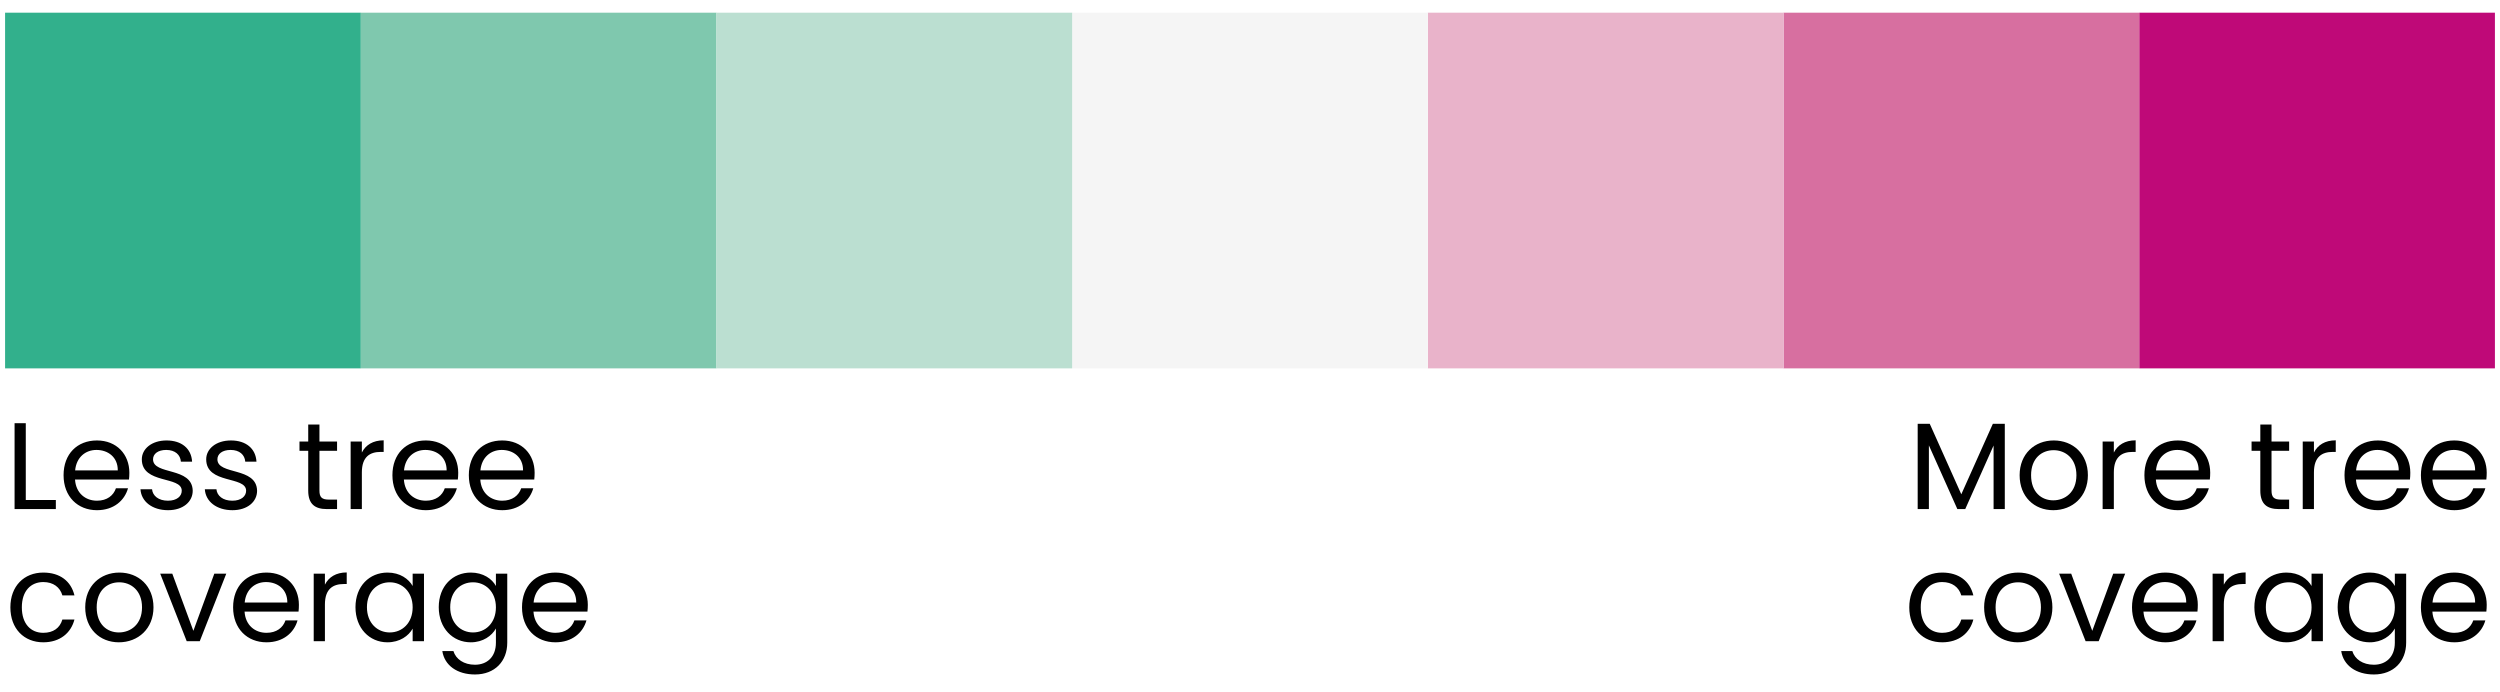
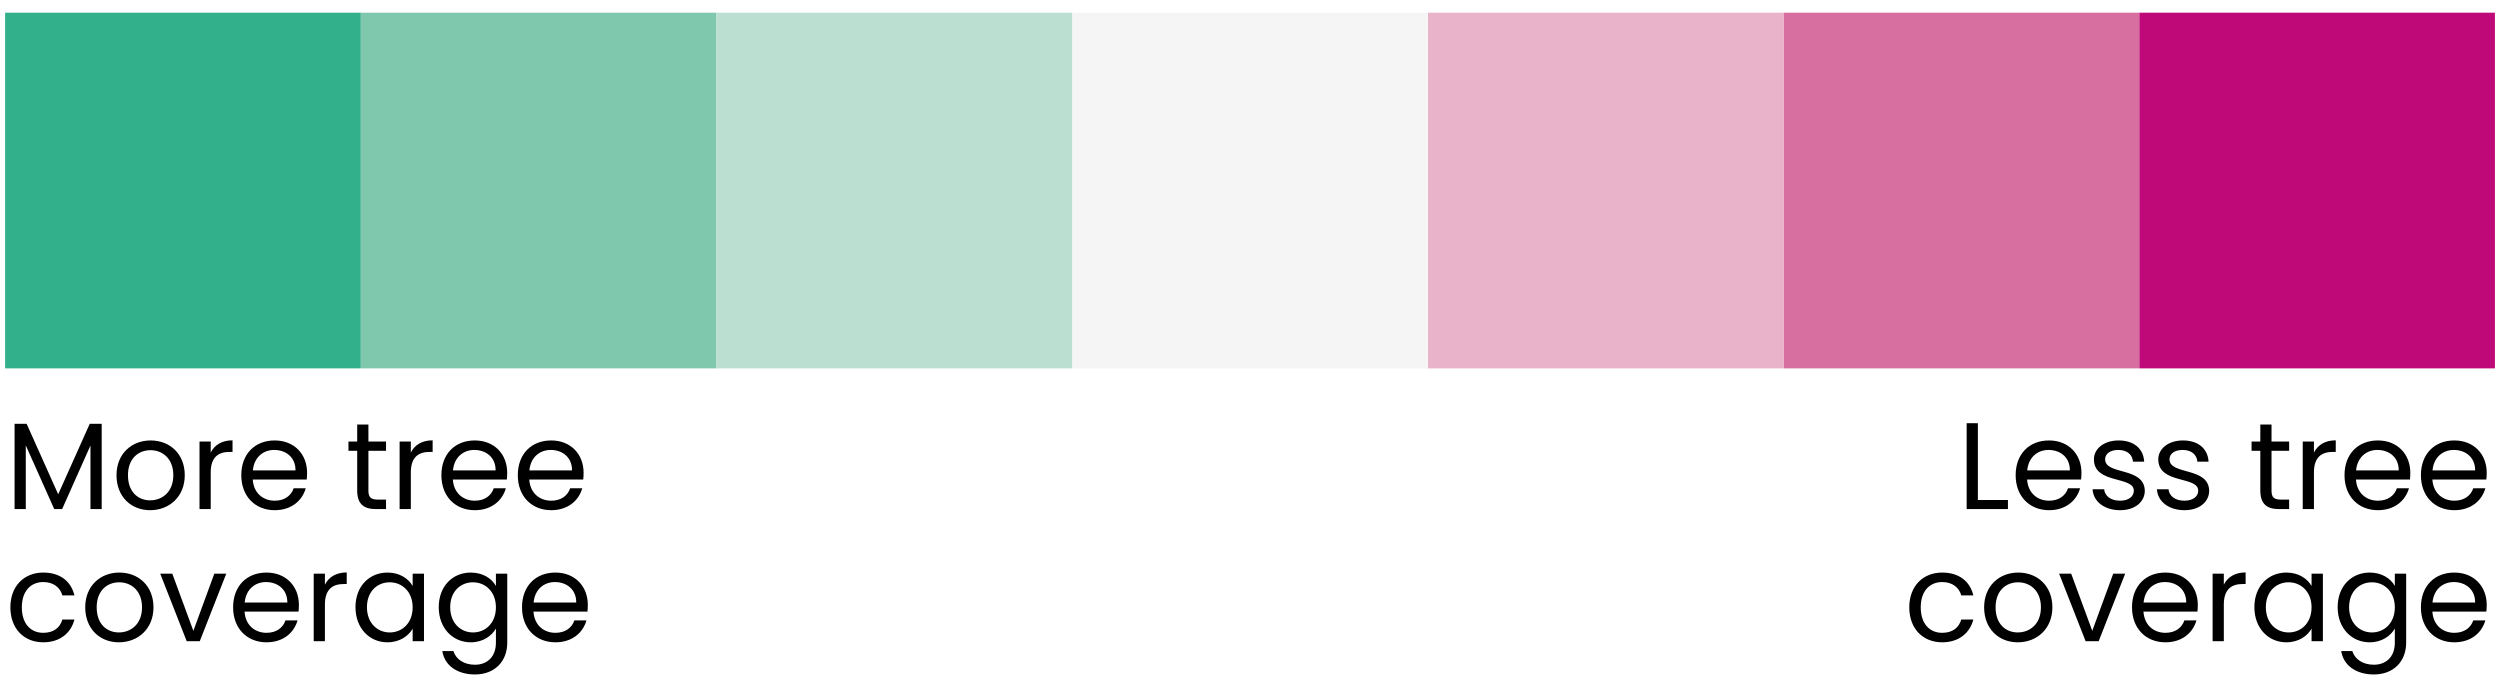
<svg xmlns="http://www.w3.org/2000/svg" width="246" height="68" viewBox="0 0 246 68" fill="none">
  <rect width="35" height="35" transform="matrix(-1 0 0 1 245.5 1.24829)" fill="#BF0978" />
  <rect width="35" height="35" transform="matrix(-1 0 0 1 210.5 1.24829)" fill="#D76FA0" />
  <rect width="35" height="35" transform="matrix(-1 0 0 1 175.5 1.24829)" fill="#E9B3CA" />
  <rect width="35" height="35" transform="matrix(-1 0 0 1 140.5 1.24829)" fill="#F5F5F5" />
  <rect width="35" height="35" transform="matrix(-1 0 0 1 70.5 1.24829)" fill="#7FC8AE" />
  <rect width="35" height="35" transform="matrix(-1 0 0 1 105.5 1.24829)" fill="#BBDFD1" />
  <rect width="35" height="35" transform="matrix(-1 0 0 1 35.5 1.24829)" fill="#32B08C" />
-   <path d="M1.434 41.643H2.537V49.197H5.495V50.094H1.434V41.643ZM9.492 44.274C8.413 44.274 7.516 44.989 7.394 46.287H11.589C11.602 44.989 10.632 44.274 9.492 44.274ZM12.596 48.045C12.256 49.257 11.189 50.203 9.54 50.203C7.649 50.203 6.255 48.869 6.255 46.76C6.255 44.662 7.601 43.341 9.54 43.341C11.468 43.341 12.729 44.699 12.729 46.517C12.729 46.76 12.717 46.954 12.693 47.184H7.382C7.467 48.53 8.413 49.269 9.54 49.269C10.535 49.269 11.165 48.76 11.408 48.045H12.596ZM18.963 48.287C18.963 49.379 18.005 50.203 16.538 50.203C14.986 50.203 13.895 49.354 13.822 48.142H14.961C15.022 48.784 15.592 49.269 16.526 49.269C17.398 49.269 17.884 48.833 17.884 48.287C17.884 46.808 13.955 47.669 13.955 45.196C13.955 44.177 14.913 43.341 16.392 43.341C17.859 43.341 18.829 44.129 18.902 45.426H17.799C17.75 44.759 17.241 44.274 16.356 44.274C15.543 44.274 15.059 44.662 15.059 45.196C15.059 46.772 18.914 45.911 18.963 48.287ZM25.297 48.287C25.297 49.379 24.339 50.203 22.872 50.203C21.32 50.203 20.229 49.354 20.156 48.142H21.296C21.357 48.784 21.927 49.269 22.86 49.269C23.733 49.269 24.218 48.833 24.218 48.287C24.218 46.808 20.29 47.669 20.29 45.196C20.29 44.177 21.247 43.341 22.727 43.341C24.194 43.341 25.164 44.129 25.236 45.426H24.133C24.085 44.759 23.575 44.274 22.69 44.274C21.878 44.274 21.393 44.662 21.393 45.196C21.393 46.772 25.249 45.911 25.297 48.287ZM30.329 48.275V44.359H29.469V43.45H30.329V41.776H31.433V43.45H33.167V44.359H31.433V48.275C31.433 48.93 31.675 49.16 32.354 49.16H33.167V50.094H32.172C30.996 50.094 30.329 49.609 30.329 48.275ZM35.607 46.481V50.094H34.503V43.45H35.607V44.529C35.983 43.789 36.698 43.328 37.753 43.328V44.468H37.462C36.407 44.468 35.607 44.941 35.607 46.481ZM41.851 44.274C40.772 44.274 39.875 44.989 39.754 46.287H43.949C43.961 44.989 42.991 44.274 41.851 44.274ZM44.955 48.045C44.616 49.257 43.549 50.203 41.9 50.203C40.008 50.203 38.614 48.869 38.614 46.76C38.614 44.662 39.96 43.341 41.9 43.341C43.828 43.341 45.089 44.699 45.089 46.517C45.089 46.76 45.077 46.954 45.052 47.184H39.742C39.827 48.53 40.772 49.269 41.9 49.269C42.894 49.269 43.525 48.76 43.767 48.045H44.955ZM49.37 44.274C48.291 44.274 47.394 44.989 47.272 46.287H51.468C51.48 44.989 50.51 44.274 49.37 44.274ZM52.474 48.045C52.134 49.257 51.067 50.203 49.419 50.203C47.527 50.203 46.133 48.869 46.133 46.76C46.133 44.662 47.479 43.341 49.419 43.341C51.346 43.341 52.607 44.699 52.607 46.517C52.607 46.76 52.595 46.954 52.571 47.184H47.26C47.345 48.53 48.291 49.269 49.419 49.269C50.413 49.269 51.043 48.76 51.286 48.045H52.474ZM1.021 59.76C1.021 57.674 2.367 56.341 4.259 56.341C5.907 56.341 6.987 57.189 7.326 58.584H6.138C5.907 57.783 5.241 57.274 4.259 57.274C3.046 57.274 2.149 58.135 2.149 59.76C2.149 61.409 3.046 62.269 4.259 62.269C5.241 62.269 5.895 61.797 6.138 60.96H7.326C6.987 62.282 5.907 63.203 4.259 63.203C2.367 63.203 1.021 61.869 1.021 59.76ZM15.103 59.76C15.103 61.869 13.587 63.203 11.696 63.203C9.817 63.203 8.386 61.869 8.386 59.76C8.386 57.662 9.865 56.341 11.745 56.341C13.636 56.341 15.103 57.662 15.103 59.76ZM9.514 59.76C9.514 61.445 10.544 62.233 11.696 62.233C12.848 62.233 13.975 61.445 13.975 59.76C13.975 58.087 12.872 57.298 11.732 57.298C10.568 57.298 9.514 58.087 9.514 59.76ZM15.765 56.45H16.954L19.027 62.075L21.088 56.45H22.264L19.657 63.094H18.372L15.765 56.45ZM26.175 57.274C25.096 57.274 24.199 57.989 24.077 59.287H28.272C28.285 57.989 27.315 57.274 26.175 57.274ZM29.279 61.045C28.939 62.257 27.872 63.203 26.223 63.203C24.332 63.203 22.938 61.869 22.938 59.76C22.938 57.662 24.284 56.341 26.223 56.341C28.151 56.341 29.412 57.699 29.412 59.517C29.412 59.76 29.4 59.954 29.376 60.184H24.065C24.15 61.53 25.096 62.269 26.223 62.269C27.218 62.269 27.848 61.76 28.091 61.045H29.279ZM31.972 59.481V63.094H30.869V56.45H31.972V57.529C32.348 56.789 33.063 56.328 34.118 56.328V57.468H33.827C32.772 57.468 31.972 57.941 31.972 59.481ZM34.979 59.748C34.979 57.674 36.349 56.341 38.132 56.341C39.368 56.341 40.217 56.971 40.605 57.662V56.45H41.72V63.094H40.605V61.857C40.205 62.572 39.344 63.203 38.119 63.203C36.349 63.203 34.979 61.809 34.979 59.748ZM40.605 59.76C40.605 58.22 39.562 57.298 38.35 57.298C37.137 57.298 36.107 58.184 36.107 59.748C36.107 61.312 37.137 62.233 38.35 62.233C39.562 62.233 40.605 61.324 40.605 59.76ZM43.173 59.748C43.173 57.674 44.543 56.341 46.325 56.341C47.538 56.341 48.41 56.947 48.798 57.662V56.45H49.914V63.239C49.914 65.07 48.689 66.368 46.737 66.368C44.991 66.368 43.742 65.482 43.524 64.064H44.615C44.858 64.864 45.646 65.41 46.737 65.41C47.913 65.41 48.798 64.658 48.798 63.239V61.845C48.398 62.56 47.538 63.203 46.325 63.203C44.543 63.203 43.173 61.809 43.173 59.748ZM48.798 59.76C48.798 58.22 47.756 57.298 46.543 57.298C45.331 57.298 44.3 58.184 44.3 59.748C44.3 61.312 45.331 62.233 46.543 62.233C47.756 62.233 48.798 61.324 48.798 59.76ZM54.603 57.274C53.524 57.274 52.627 57.989 52.506 59.287H56.701C56.713 57.989 55.743 57.274 54.603 57.274ZM57.707 61.045C57.368 62.257 56.301 63.203 54.652 63.203C52.76 63.203 51.366 61.869 51.366 59.76C51.366 57.662 52.712 56.341 54.652 56.341C56.58 56.341 57.841 57.699 57.841 59.517C57.841 59.76 57.828 59.954 57.804 60.184H52.494C52.579 61.53 53.524 62.269 54.652 62.269C55.646 62.269 56.276 61.76 56.519 61.045H57.707Z" fill="black" />
-   <path d="M188.7 50.094V41.704H189.888L192.992 48.639L196.096 41.704H197.272V50.094H196.169V43.838L193.38 50.094H192.604L189.803 43.825V50.094H188.7ZM205.448 46.76C205.448 48.869 203.932 50.203 202.041 50.203C200.162 50.203 198.731 48.869 198.731 46.76C198.731 44.662 200.21 43.341 202.089 43.341C203.981 43.341 205.448 44.662 205.448 46.76ZM199.859 46.76C199.859 48.445 200.889 49.233 202.041 49.233C203.193 49.233 204.32 48.445 204.32 46.76C204.32 45.087 203.217 44.298 202.077 44.298C200.913 44.298 199.859 45.087 199.859 46.76ZM208.002 46.481V50.094H206.899V43.45H208.002V44.529C208.378 43.789 209.093 43.328 210.148 43.328V44.468H209.857C208.802 44.468 208.002 44.941 208.002 46.481ZM214.247 44.274C213.167 44.274 212.27 44.989 212.149 46.287H216.344C216.356 44.989 215.386 44.274 214.247 44.274ZM217.35 48.045C217.011 49.257 215.944 50.203 214.295 50.203C212.404 50.203 211.009 48.869 211.009 46.76C211.009 44.662 212.355 43.341 214.295 43.341C216.223 43.341 217.484 44.699 217.484 46.517C217.484 46.76 217.472 46.954 217.447 47.184H212.137C212.222 48.53 213.167 49.269 214.295 49.269C215.289 49.269 215.92 48.76 216.162 48.045H217.35ZM222.415 48.275V44.359H221.554V43.45H222.415V41.776H223.518V43.45H225.252V44.359H223.518V48.275C223.518 48.93 223.761 49.16 224.44 49.16H225.252V50.094H224.258C223.082 50.094 222.415 49.609 222.415 48.275ZM227.692 46.481V50.094H226.589V43.45H227.692V44.529C228.068 43.789 228.783 43.328 229.838 43.328V44.468H229.547C228.492 44.468 227.692 44.941 227.692 46.481ZM233.937 44.274C232.858 44.274 231.961 44.989 231.839 46.287H236.034C236.047 44.989 235.077 44.274 233.937 44.274ZM237.041 48.045C236.701 49.257 235.634 50.203 233.985 50.203C232.094 50.203 230.7 48.869 230.7 46.76C230.7 44.662 232.045 43.341 233.985 43.341C235.913 43.341 237.174 44.699 237.174 46.517C237.174 46.76 237.162 46.954 237.138 47.184H231.827C231.912 48.53 232.858 49.269 233.985 49.269C234.98 49.269 235.61 48.76 235.853 48.045H237.041ZM241.455 44.274C240.376 44.274 239.479 44.989 239.358 46.287H243.553C243.565 44.989 242.595 44.274 241.455 44.274ZM244.559 48.045C244.22 49.257 243.153 50.203 241.504 50.203C239.613 50.203 238.218 48.869 238.218 46.76C238.218 44.662 239.564 43.341 241.504 43.341C243.432 43.341 244.693 44.699 244.693 46.517C244.693 46.76 244.681 46.954 244.656 47.184H239.346C239.431 48.53 240.376 49.269 241.504 49.269C242.498 49.269 243.129 48.76 243.371 48.045H244.559ZM187.873 59.76C187.873 57.674 189.219 56.341 191.111 56.341C192.76 56.341 193.839 57.189 194.178 58.584H192.99C192.76 57.783 192.093 57.274 191.111 57.274C189.898 57.274 189.001 58.135 189.001 59.76C189.001 61.409 189.898 62.269 191.111 62.269C192.093 62.269 192.747 61.797 192.99 60.96H194.178C193.839 62.282 192.76 63.203 191.111 63.203C189.219 63.203 187.873 61.869 187.873 59.76ZM201.955 59.76C201.955 61.869 200.439 63.203 198.548 63.203C196.669 63.203 195.238 61.869 195.238 59.76C195.238 57.662 196.717 56.341 198.597 56.341C200.488 56.341 201.955 57.662 201.955 59.76ZM196.366 59.76C196.366 61.445 197.396 62.233 198.548 62.233C199.7 62.233 200.827 61.445 200.827 59.76C200.827 58.087 199.724 57.298 198.584 57.298C197.42 57.298 196.366 58.087 196.366 59.76ZM202.618 56.45H203.806L205.879 62.075L207.94 56.45H209.116L206.51 63.094H205.224L202.618 56.45ZM213.027 57.274C211.948 57.274 211.051 57.989 210.929 59.287H215.125C215.137 57.989 214.167 57.274 213.027 57.274ZM216.131 61.045C215.791 62.257 214.724 63.203 213.075 63.203C211.184 63.203 209.79 61.869 209.79 59.76C209.79 57.662 211.136 56.341 213.075 56.341C215.003 56.341 216.264 57.699 216.264 59.517C216.264 59.76 216.252 59.954 216.228 60.184H210.917C211.002 61.53 211.948 62.269 213.075 62.269C214.07 62.269 214.7 61.76 214.943 61.045H216.131ZM218.824 59.481V63.094H217.721V56.45H218.824V57.529C219.2 56.789 219.915 56.328 220.97 56.328V57.468H220.679C219.624 57.468 218.824 57.941 218.824 59.481ZM221.831 59.748C221.831 57.674 223.201 56.341 224.984 56.341C226.22 56.341 227.069 56.971 227.457 57.662V56.45H228.572V63.094H227.457V61.857C227.057 62.572 226.196 63.203 224.972 63.203C223.201 63.203 221.831 61.809 221.831 59.748ZM227.457 59.76C227.457 58.22 226.414 57.298 225.202 57.298C223.989 57.298 222.959 58.184 222.959 59.748C222.959 61.312 223.989 62.233 225.202 62.233C226.414 62.233 227.457 61.324 227.457 59.76ZM230.025 59.748C230.025 57.674 231.395 56.341 233.177 56.341C234.39 56.341 235.263 56.947 235.651 57.662V56.45H236.766V63.239C236.766 65.07 235.541 66.368 233.589 66.368C231.843 66.368 230.595 65.482 230.376 64.064H231.468C231.71 64.864 232.498 65.41 233.589 65.41C234.765 65.41 235.651 64.658 235.651 63.239V61.845C235.25 62.56 234.39 63.203 233.177 63.203C231.395 63.203 230.025 61.809 230.025 59.748ZM235.651 59.76C235.651 58.22 234.608 57.298 233.395 57.298C232.183 57.298 231.152 58.184 231.152 59.748C231.152 61.312 232.183 62.233 233.395 62.233C234.608 62.233 235.651 61.324 235.651 59.76ZM241.455 57.274C240.376 57.274 239.479 57.989 239.358 59.287H243.553C243.565 57.989 242.595 57.274 241.455 57.274ZM244.559 61.045C244.22 62.257 243.153 63.203 241.504 63.203C239.613 63.203 238.218 61.869 238.218 59.76C238.218 57.662 239.564 56.341 241.504 56.341C243.432 56.341 244.693 57.699 244.693 59.517C244.693 59.76 244.681 59.954 244.656 60.184H239.346C239.431 61.53 240.376 62.269 241.504 62.269C242.498 62.269 243.129 61.76 243.371 61.045H244.559Z" fill="black" />
+   <path d="M1.434 50.094V41.704H2.622L5.726 48.639L8.829 41.704H10.006V50.094H8.902V43.838L6.114 50.094H5.338L2.537 43.825V50.094H1.434ZM18.181 46.76C18.181 48.869 16.666 50.203 14.774 50.203C12.895 50.203 11.464 48.869 11.464 46.76C11.464 44.662 12.944 43.34 14.823 43.34C16.714 43.34 18.181 44.662 18.181 46.76ZM12.592 46.76C12.592 48.445 13.623 49.233 14.774 49.233C15.926 49.233 17.054 48.445 17.054 46.76C17.054 45.086 15.95 44.298 14.811 44.298C13.647 44.298 12.592 45.086 12.592 46.76ZM20.735 46.481V50.094H19.632V43.45H20.735V44.529C21.111 43.789 21.827 43.328 22.881 43.328V44.468H22.59C21.536 44.468 20.735 44.941 20.735 46.481ZM26.98 44.274C25.901 44.274 25.004 44.989 24.883 46.287H29.078C29.09 44.989 28.12 44.274 26.98 44.274ZM30.084 48.045C29.744 49.257 28.677 50.203 27.029 50.203C25.137 50.203 23.743 48.869 23.743 46.76C23.743 44.662 25.089 43.34 27.029 43.34C28.956 43.34 30.217 44.698 30.217 46.517C30.217 46.76 30.205 46.954 30.181 47.184H24.87C24.955 48.53 25.901 49.269 27.029 49.269C28.023 49.269 28.653 48.76 28.896 48.045H30.084ZM35.148 48.275V44.359H34.288V43.45H35.148V41.776H36.252V43.45H37.986V44.359H36.252V48.275C36.252 48.93 36.494 49.16 37.173 49.16H37.986V50.094H36.991C35.815 50.094 35.148 49.609 35.148 48.275ZM40.426 46.481V50.094H39.322V43.45H40.426V44.529C40.802 43.789 41.517 43.328 42.572 43.328V44.468H42.281C41.226 44.468 40.426 44.941 40.426 46.481ZM46.67 44.274C45.591 44.274 44.694 44.989 44.573 46.287H48.768C48.78 44.989 47.81 44.274 46.67 44.274ZM49.774 48.045C49.435 49.257 48.368 50.203 46.719 50.203C44.828 50.203 43.433 48.869 43.433 46.76C43.433 44.662 44.779 43.34 46.719 43.34C48.647 43.34 49.908 44.698 49.908 46.517C49.908 46.76 49.895 46.954 49.871 47.184H44.561C44.646 48.53 45.591 49.269 46.719 49.269C47.713 49.269 48.344 48.76 48.586 48.045H49.774ZM54.189 44.274C53.11 44.274 52.213 44.989 52.091 46.287H56.286C56.299 44.989 55.329 44.274 54.189 44.274ZM57.293 48.045C56.953 49.257 55.886 50.203 54.237 50.203C52.346 50.203 50.952 48.869 50.952 46.76C50.952 44.662 52.297 43.34 54.237 43.34C56.165 43.34 57.426 44.698 57.426 46.517C57.426 46.76 57.414 46.954 57.39 47.184H52.079C52.164 48.53 53.11 49.269 54.237 49.269C55.232 49.269 55.862 48.76 56.105 48.045H57.293ZM1.021 59.76C1.021 57.674 2.367 56.34 4.259 56.34C5.907 56.34 6.987 57.189 7.326 58.584H6.138C5.907 57.783 5.241 57.274 4.259 57.274C3.046 57.274 2.149 58.135 2.149 59.76C2.149 61.408 3.046 62.269 4.259 62.269C5.241 62.269 5.895 61.797 6.138 60.96H7.326C6.987 62.282 5.907 63.203 4.259 63.203C2.367 63.203 1.021 61.869 1.021 59.76ZM15.103 59.76C15.103 61.869 13.587 63.203 11.696 63.203C9.817 63.203 8.386 61.869 8.386 59.76C8.386 57.662 9.865 56.34 11.745 56.34C13.636 56.34 15.103 57.662 15.103 59.76ZM9.514 59.76C9.514 61.445 10.544 62.233 11.696 62.233C12.848 62.233 13.975 61.445 13.975 59.76C13.975 58.086 12.872 57.298 11.732 57.298C10.568 57.298 9.514 58.086 9.514 59.76ZM15.765 56.45H16.954L19.027 62.075L21.088 56.45H22.264L19.657 63.094H18.372L15.765 56.45ZM26.175 57.274C25.096 57.274 24.199 57.989 24.077 59.287H28.272C28.285 57.989 27.315 57.274 26.175 57.274ZM29.279 61.045C28.939 62.257 27.872 63.203 26.223 63.203C24.332 63.203 22.938 61.869 22.938 59.76C22.938 57.662 24.284 56.34 26.223 56.34C28.151 56.34 29.412 57.698 29.412 59.517C29.412 59.76 29.4 59.954 29.376 60.184H24.065C24.15 61.53 25.096 62.269 26.223 62.269C27.218 62.269 27.848 61.76 28.091 61.045H29.279ZM31.972 59.481V63.094H30.869V56.45H31.972V57.529C32.348 56.789 33.063 56.328 34.118 56.328V57.468H33.827C32.772 57.468 31.972 57.941 31.972 59.481ZM34.979 59.748C34.979 57.674 36.349 56.34 38.132 56.34C39.368 56.34 40.217 56.971 40.605 57.662V56.45H41.72V63.094H40.605V61.857C40.205 62.572 39.344 63.203 38.119 63.203C36.349 63.203 34.979 61.809 34.979 59.748ZM40.605 59.76C40.605 58.22 39.562 57.298 38.35 57.298C37.137 57.298 36.107 58.183 36.107 59.748C36.107 61.312 37.137 62.233 38.35 62.233C39.562 62.233 40.605 61.324 40.605 59.76ZM43.173 59.748C43.173 57.674 44.543 56.34 46.325 56.34C47.538 56.34 48.41 56.947 48.798 57.662V56.45H49.914V63.239C49.914 65.07 48.689 66.367 46.737 66.367C44.991 66.367 43.742 65.482 43.524 64.064H44.615C44.858 64.864 45.646 65.41 46.737 65.41C47.913 65.41 48.798 64.658 48.798 63.239V61.845C48.398 62.56 47.538 63.203 46.325 63.203C44.543 63.203 43.173 61.809 43.173 59.748ZM48.798 59.76C48.798 58.22 47.756 57.298 46.543 57.298C45.331 57.298 44.3 58.183 44.3 59.748C44.3 61.312 45.331 62.233 46.543 62.233C47.756 62.233 48.798 61.324 48.798 59.76ZM54.603 57.274C53.524 57.274 52.627 57.989 52.506 59.287H56.701C56.713 57.989 55.743 57.274 54.603 57.274ZM57.707 61.045C57.368 62.257 56.301 63.203 54.652 63.203C52.76 63.203 51.366 61.869 51.366 59.76C51.366 57.662 52.712 56.34 54.652 56.34C56.58 56.34 57.841 57.698 57.841 59.517C57.841 59.76 57.828 59.954 57.804 60.184H52.494C52.579 61.53 53.524 62.269 54.652 62.269C55.646 62.269 56.276 61.76 56.519 61.045H57.707Z" fill="black" />
+   <path d="M193.519 41.643H194.622V49.197H197.581V50.094H193.519V41.643ZM201.577 44.274C200.498 44.274 199.601 44.989 199.48 46.287H203.675C203.687 44.989 202.717 44.274 201.577 44.274ZM204.681 48.045C204.342 49.257 203.275 50.203 201.626 50.203C199.735 50.203 198.34 48.869 198.34 46.76C198.34 44.662 199.686 43.34 201.626 43.34C203.554 43.34 204.815 44.698 204.815 46.517C204.815 46.76 204.803 46.953 204.778 47.184H199.468C199.553 48.53 200.498 49.269 201.626 49.269C202.62 49.269 203.251 48.76 203.493 48.045H204.681ZM211.048 48.287C211.048 49.378 210.09 50.203 208.623 50.203C207.071 50.203 205.98 49.354 205.907 48.142H207.047C207.108 48.784 207.677 49.269 208.611 49.269C209.484 49.269 209.969 48.833 209.969 48.287C209.969 46.808 206.041 47.669 206.041 45.196C206.041 44.177 206.999 43.34 208.478 43.34C209.945 43.34 210.915 44.129 210.987 45.426H209.884C209.836 44.759 209.326 44.274 208.441 44.274C207.629 44.274 207.144 44.662 207.144 45.196C207.144 46.772 211 45.911 211.048 48.287ZM217.383 48.287C217.383 49.378 216.425 50.203 214.958 50.203C213.406 50.203 212.315 49.354 212.242 48.142H213.382C213.442 48.784 214.012 49.269 214.946 49.269C215.819 49.269 216.304 48.833 216.304 48.287C216.304 46.808 212.375 47.669 212.375 45.196C212.375 44.177 213.333 43.34 214.812 43.34C216.279 43.34 217.249 44.129 217.322 45.426H216.219C216.17 44.759 215.661 44.274 214.776 44.274C213.964 44.274 213.479 44.662 213.479 45.196C213.479 46.772 217.334 45.911 217.383 48.287ZM222.415 48.275V44.359H221.554V43.45H222.415V41.776H223.518V43.45H225.252V44.359H223.518V48.275C223.518 48.93 223.761 49.16 224.44 49.16H225.252V50.094H224.258C223.082 50.094 222.415 49.609 222.415 48.275ZM227.692 46.481V50.094H226.589V43.45H227.692V44.529C228.068 43.789 228.783 43.328 229.838 43.328V44.468H229.547C228.492 44.468 227.692 44.941 227.692 46.481ZM233.937 44.274C232.858 44.274 231.961 44.989 231.839 46.287H236.034C236.047 44.989 235.077 44.274 233.937 44.274ZM237.041 48.045C236.701 49.257 235.634 50.203 233.985 50.203C232.094 50.203 230.7 48.869 230.7 46.76C230.7 44.662 232.045 43.34 233.985 43.34C235.913 43.34 237.174 44.698 237.174 46.517C237.174 46.76 237.162 46.953 237.138 47.184H231.827C231.912 48.53 232.858 49.269 233.985 49.269C234.98 49.269 235.61 48.76 235.853 48.045H237.041ZM241.455 44.274C240.376 44.274 239.479 44.989 239.358 46.287H243.553C243.565 44.989 242.595 44.274 241.455 44.274ZM244.559 48.045C244.22 49.257 243.153 50.203 241.504 50.203C239.613 50.203 238.218 48.869 238.218 46.76C238.218 44.662 239.564 43.34 241.504 43.34C243.432 43.34 244.693 44.698 244.693 46.517C244.693 46.76 244.681 46.953 244.656 47.184H239.346C239.431 48.53 240.376 49.269 241.504 49.269C242.498 49.269 243.129 48.76 243.371 48.045H244.559ZM187.873 59.76C187.873 57.674 189.219 56.34 191.111 56.34C192.76 56.34 193.839 57.189 194.178 58.584H192.99C192.76 57.783 192.093 57.274 191.111 57.274C189.898 57.274 189.001 58.135 189.001 59.76C189.001 61.408 189.898 62.269 191.111 62.269C192.093 62.269 192.747 61.796 192.99 60.96H194.178C193.839 62.281 192.76 63.203 191.111 63.203C189.219 63.203 187.873 61.869 187.873 59.76ZM201.955 59.76C201.955 61.869 200.439 63.203 198.548 63.203C196.669 63.203 195.238 61.869 195.238 59.76C195.238 57.662 196.717 56.34 198.597 56.34C200.488 56.34 201.955 57.662 201.955 59.76ZM196.366 59.76C196.366 61.445 197.396 62.233 198.548 62.233C199.7 62.233 200.827 61.445 200.827 59.76C200.827 58.086 199.724 57.298 198.584 57.298C197.42 57.298 196.366 58.086 196.366 59.76ZM202.618 56.45H203.806L205.879 62.075L207.94 56.45H209.116L206.51 63.094H205.224L202.618 56.45ZM213.027 57.274C211.948 57.274 211.051 57.989 210.929 59.287H215.125C215.137 57.989 214.167 57.274 213.027 57.274ZM216.131 61.045C215.791 62.257 214.724 63.203 213.075 63.203C211.184 63.203 209.79 61.869 209.79 59.76C209.79 57.662 211.136 56.34 213.075 56.34C215.003 56.34 216.264 57.698 216.264 59.517C216.264 59.76 216.252 59.953 216.228 60.184H210.917C211.002 61.53 211.948 62.269 213.075 62.269C214.07 62.269 214.7 61.76 214.943 61.045H216.131ZM218.824 59.481V63.094H217.721V56.45H218.824V57.529C219.2 56.789 219.915 56.328 220.97 56.328V57.468H220.679C219.624 57.468 218.824 57.941 218.824 59.481ZM221.831 59.747C221.831 57.674 223.201 56.34 224.984 56.34C226.22 56.34 227.069 56.971 227.457 57.662V56.45H228.572V63.094H227.457V61.857C227.057 62.572 226.196 63.203 224.972 63.203C223.201 63.203 221.831 61.809 221.831 59.747ZM227.457 59.76C227.457 58.22 226.414 57.298 225.202 57.298C223.989 57.298 222.959 58.183 222.959 59.747C222.959 61.312 223.989 62.233 225.202 62.233C226.414 62.233 227.457 61.324 227.457 59.76ZM230.025 59.747C230.025 57.674 231.395 56.34 233.177 56.34C234.39 56.34 235.263 56.947 235.651 57.662V56.45H236.766V63.239C236.766 65.07 235.541 66.367 233.589 66.367C231.843 66.367 230.595 65.482 230.376 64.064H231.468C231.71 64.864 232.498 65.409 233.589 65.409C234.765 65.409 235.651 64.658 235.651 63.239V61.845C235.25 62.56 234.39 63.203 233.177 63.203C231.395 63.203 230.025 61.809 230.025 59.747ZM235.651 59.76C235.651 58.22 234.608 57.298 233.395 57.298C232.183 57.298 231.152 58.183 231.152 59.747C231.152 61.312 232.183 62.233 233.395 62.233C234.608 62.233 235.651 61.324 235.651 59.76ZM241.455 57.274C240.376 57.274 239.479 57.989 239.358 59.287H243.553C243.565 57.989 242.595 57.274 241.455 57.274ZM244.559 61.045C244.22 62.257 243.153 63.203 241.504 63.203C239.613 63.203 238.218 61.869 238.218 59.76C238.218 57.662 239.564 56.34 241.504 56.34C243.432 56.34 244.693 57.698 244.693 59.517C244.693 59.76 244.681 59.953 244.656 60.184H239.346C239.431 61.53 240.376 62.269 241.504 62.269C242.498 62.269 243.129 61.76 243.371 61.045H244.559Z" fill="black" />
</svg>
